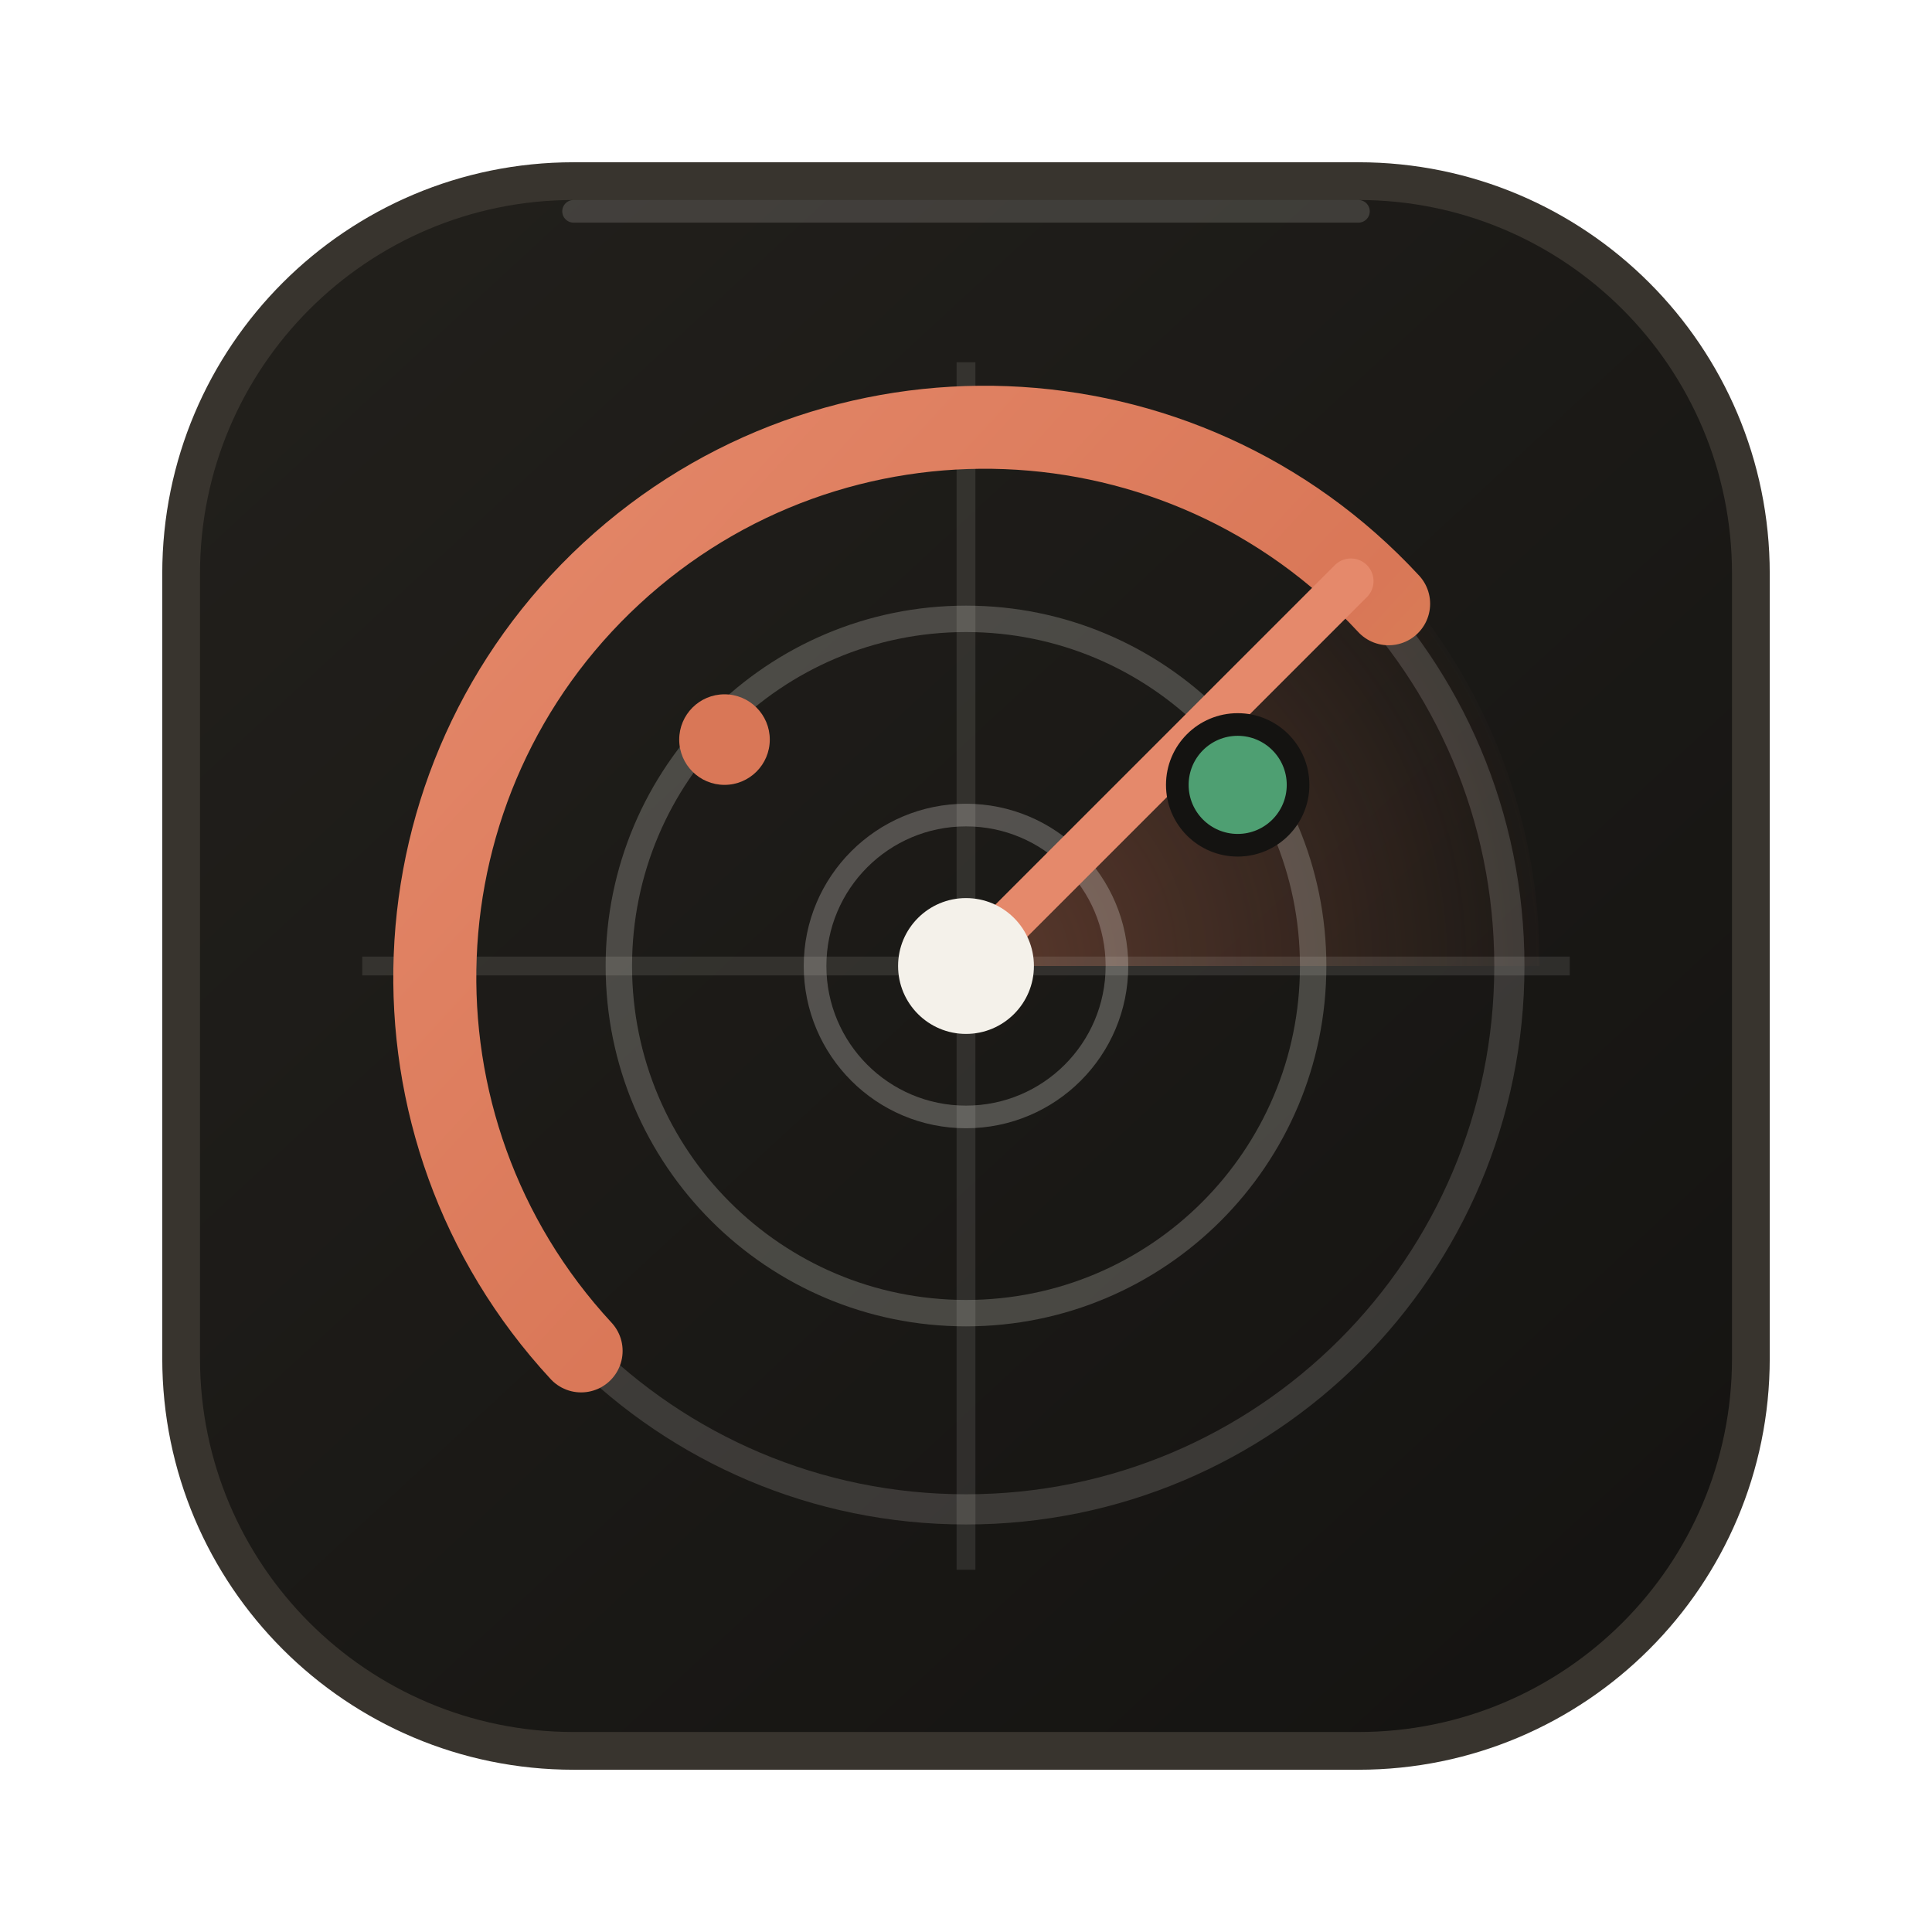
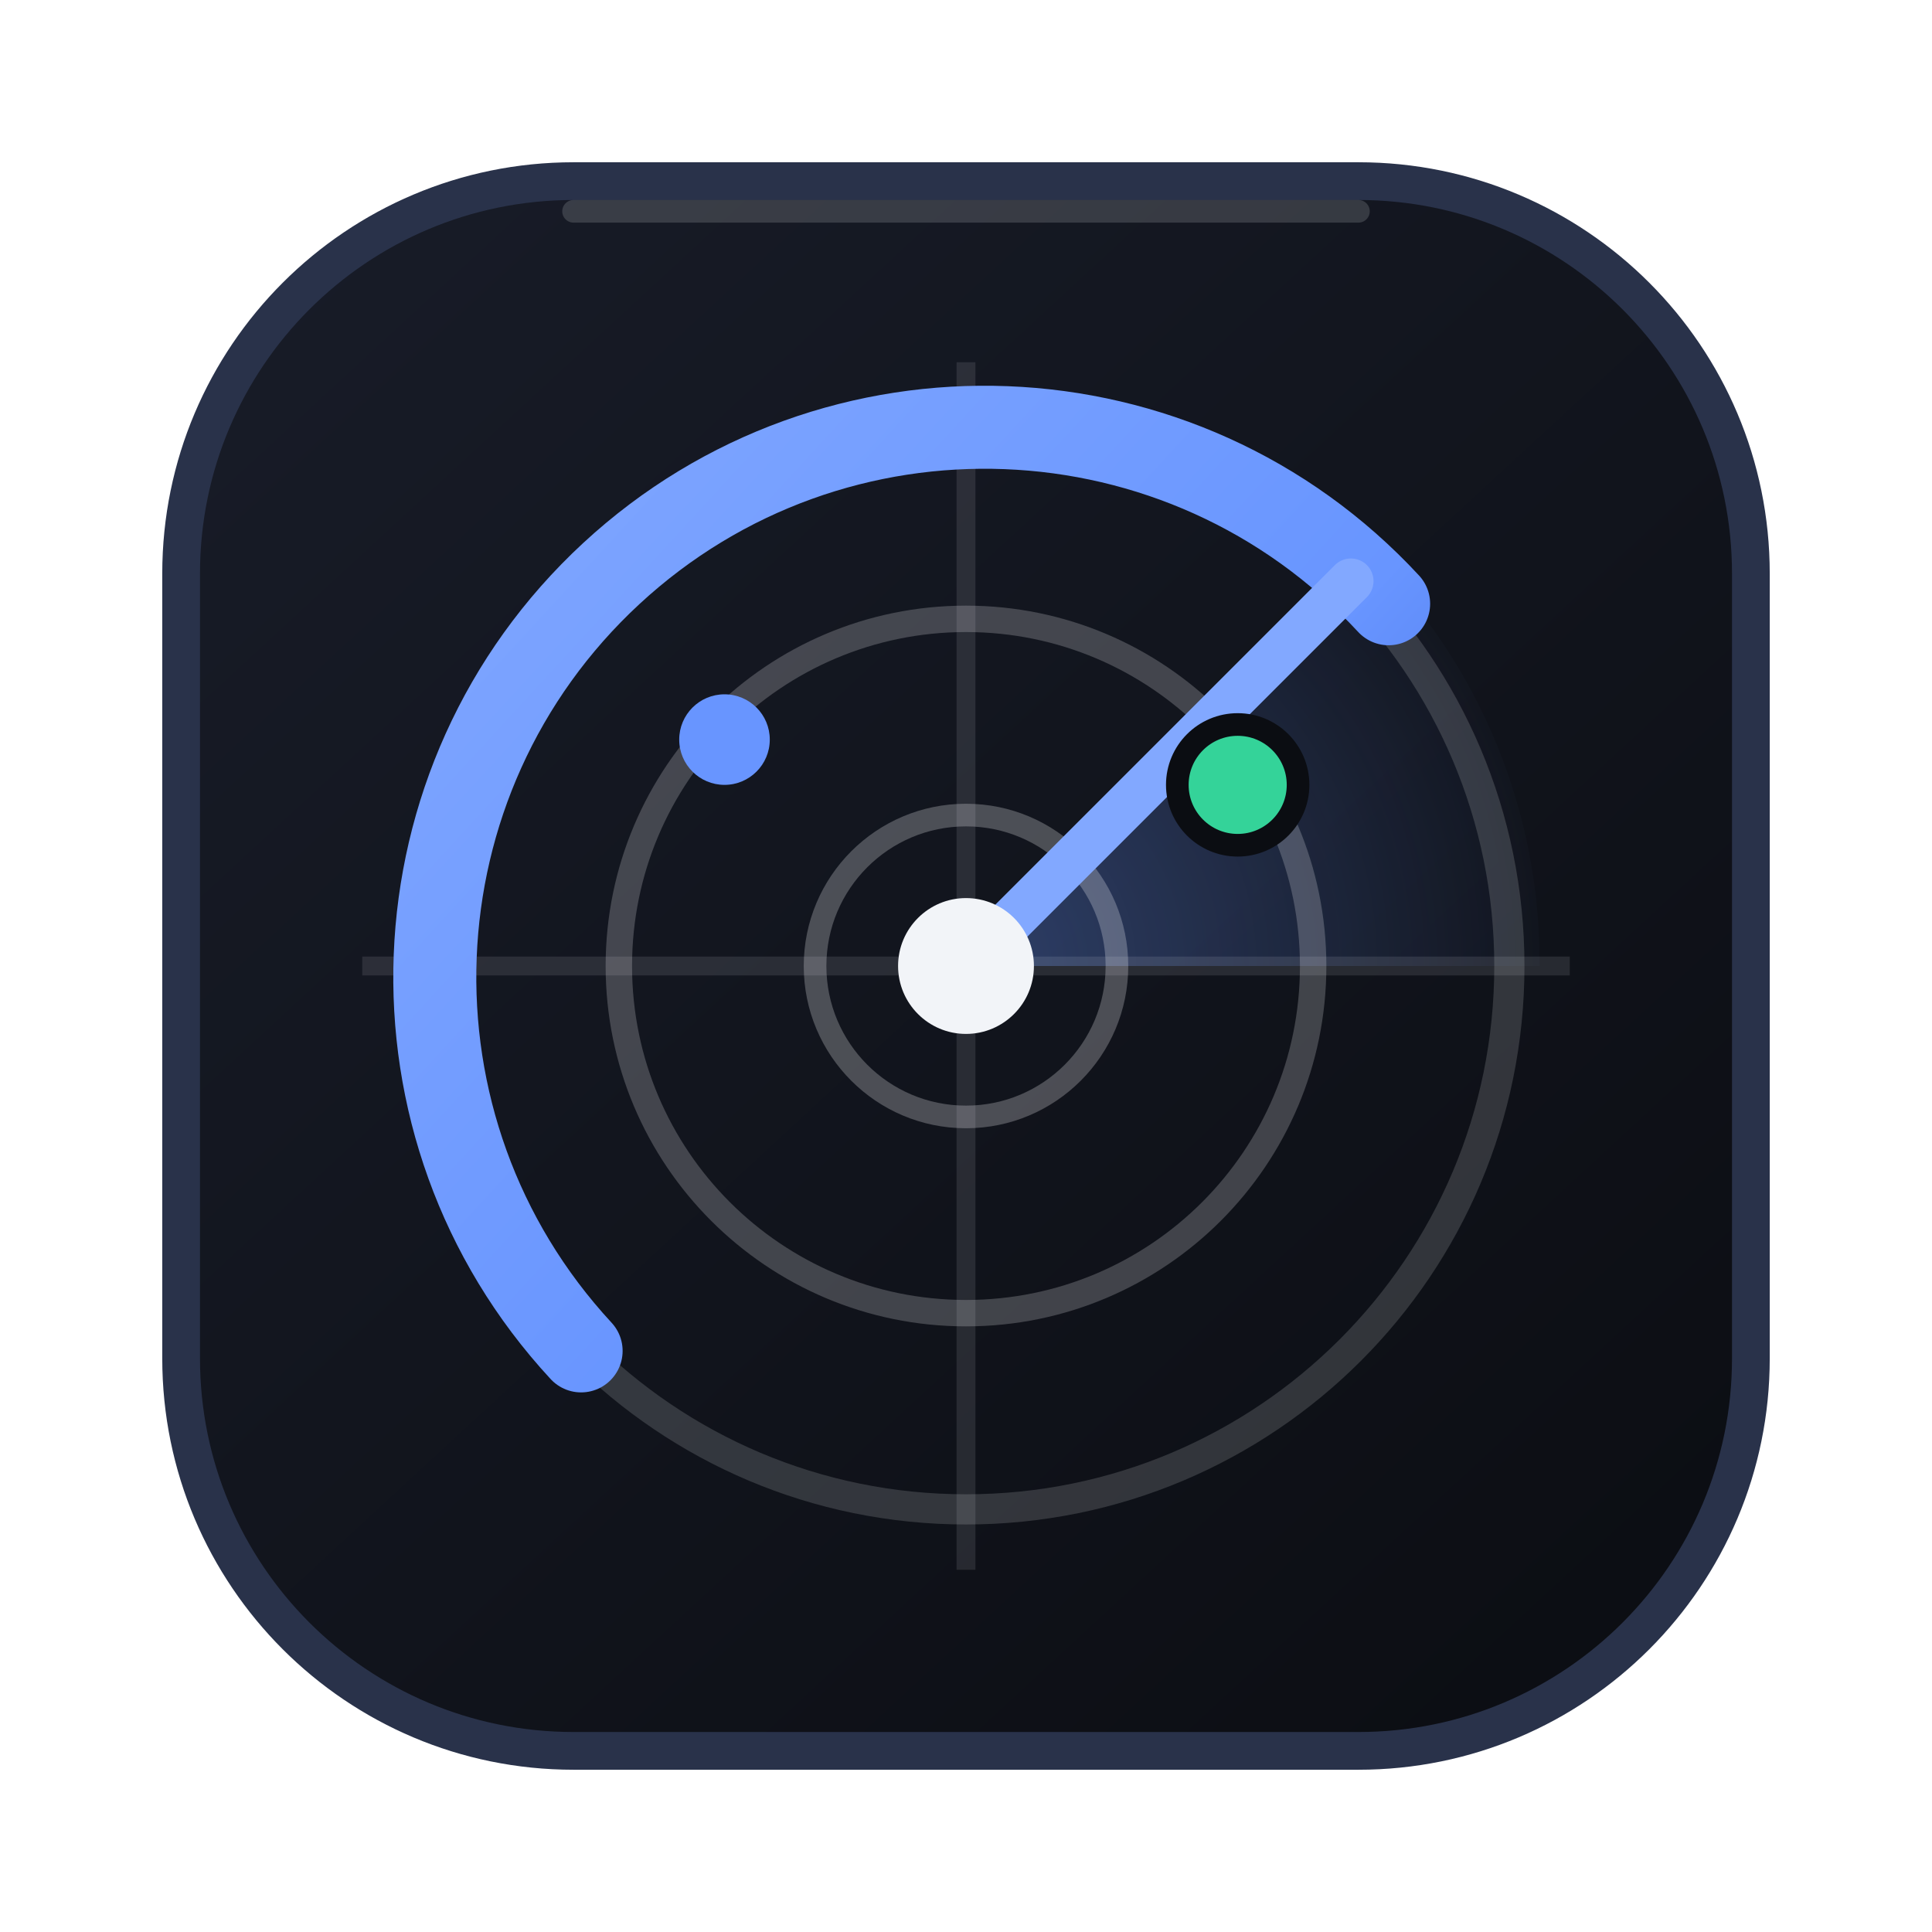
<svg xmlns="http://www.w3.org/2000/svg" viewBox="0 0 128 128" width="128" height="128" fill="none">
  <defs>
    <linearGradient id="cr-tile" x1="16" y1="12" x2="112" y2="116" gradientUnits="userSpaceOnUse">
-       <stop offset="0%" stop-color="#22201C" />
-       <stop offset="100%" stop-color="#141311" />
+       <stop offset="0%" stop-color="#181C28" />
+       <stop offset="100%" stop-color="#0B0D12" />
    </linearGradient>
    <linearGradient id="cr-arc" x1="26" y1="28" x2="100" y2="96" gradientUnits="userSpaceOnUse">
-       <stop offset="0%" stop-color="#E5896B" />
-       <stop offset="55%" stop-color="#D97757" />
-       <stop offset="100%" stop-color="#D4A14B" />
+       <stop offset="0%" stop-color="#82A8FF" />
+       <stop offset="55%" stop-color="#6895FF" />
+       <stop offset="100%" stop-color="#2952CC" />
    </linearGradient>
    <radialGradient id="cr-sweep" cx="64" cy="64" r="38" gradientUnits="userSpaceOnUse">
-       <stop offset="0%" stop-color="#D97757" stop-opacity="0.34" />
-       <stop offset="100%" stop-color="#D97757" stop-opacity="0.02" />
+       <stop offset="0%" stop-color="#6895FF" stop-opacity="0.34" />
+       <stop offset="100%" stop-color="#6895FF" stop-opacity="0.02" />
    </radialGradient>
  </defs>
-   <rect x="12" y="12" width="104" height="104" rx="26" fill="url(#cr-tile)" stroke="#38342E" stroke-width="2.5" />
-   <path d="M 38 14 H 90" stroke="#F4F1EA" stroke-opacity="0.16" stroke-width="1.5" stroke-linecap="round" />
+   <rect x="12" y="12" width="104" height="104" rx="26" fill="url(#cr-tile)" stroke="#29324A" stroke-width="2.5" />
+   <path d="M 38 14 H 90" stroke="#F2F4F8" stroke-opacity="0.16" stroke-width="1.5" stroke-linecap="round" />
  <path d="M 64 64 L 91 37 A 38 38 0 0 1 102 64 Z" fill="url(#cr-sweep)" />
-   <circle cx="64" cy="64" r="36" stroke="#F4F1EA" stroke-opacity="0.16" stroke-width="2" />
-   <circle cx="64" cy="64" r="23" stroke="#F4F1EA" stroke-opacity="0.22" stroke-width="1.75" />
-   <circle cx="64" cy="64" r="10" stroke="#F4F1EA" stroke-opacity="0.26" stroke-width="1.5" />
-   <line x1="64" y1="24" x2="64" y2="104" stroke="#F4F1EA" stroke-opacity="0.11" stroke-width="1.25" />
-   <line x1="24" y1="64" x2="104" y2="64" stroke="#F4F1EA" stroke-opacity="0.11" stroke-width="1.25" />
+   <circle cx="64" cy="64" r="36" stroke="#F2F4F8" stroke-opacity="0.16" stroke-width="2" />
+   <circle cx="64" cy="64" r="23" stroke="#F2F4F8" stroke-opacity="0.22" stroke-width="1.75" />
+   <circle cx="64" cy="64" r="10" stroke="#F2F4F8" stroke-opacity="0.26" stroke-width="1.5" />
+   <line x1="64" y1="24" x2="64" y2="104" stroke="#F2F4F8" stroke-opacity="0.11" stroke-width="1.25" />
+   <line x1="24" y1="64" x2="104" y2="64" stroke="#F2F4F8" stroke-opacity="0.11" stroke-width="1.25" />
  <path d="M 38.5 89.5 A 36 36 0 1 1 92 40" stroke="url(#cr-arc)" stroke-width="5.5" stroke-linecap="round" />
-   <line x1="64" y1="64" x2="89.5" y2="38.5" stroke="#E5896B" stroke-width="3" stroke-linecap="round" />
-   <circle cx="64" cy="64" r="4.5" fill="#F4F1EA" />
-   <circle cx="82" cy="52" r="4" fill="#4E9F72" stroke="#141311" stroke-width="1.5" />
-   <circle cx="48" cy="49" r="3" fill="#D97757" />
+   <line x1="64" y1="64" x2="89.5" y2="38.5" stroke="#82A8FF" stroke-width="3" stroke-linecap="round" />
+   <circle cx="64" cy="64" r="4.5" fill="#F2F4F8" />
+   <circle cx="82" cy="52" r="4" fill="#34D399" stroke="#0B0D12" stroke-width="1.5" />
+   <circle cx="48" cy="49" r="3" fill="#6895FF" />
</svg>
